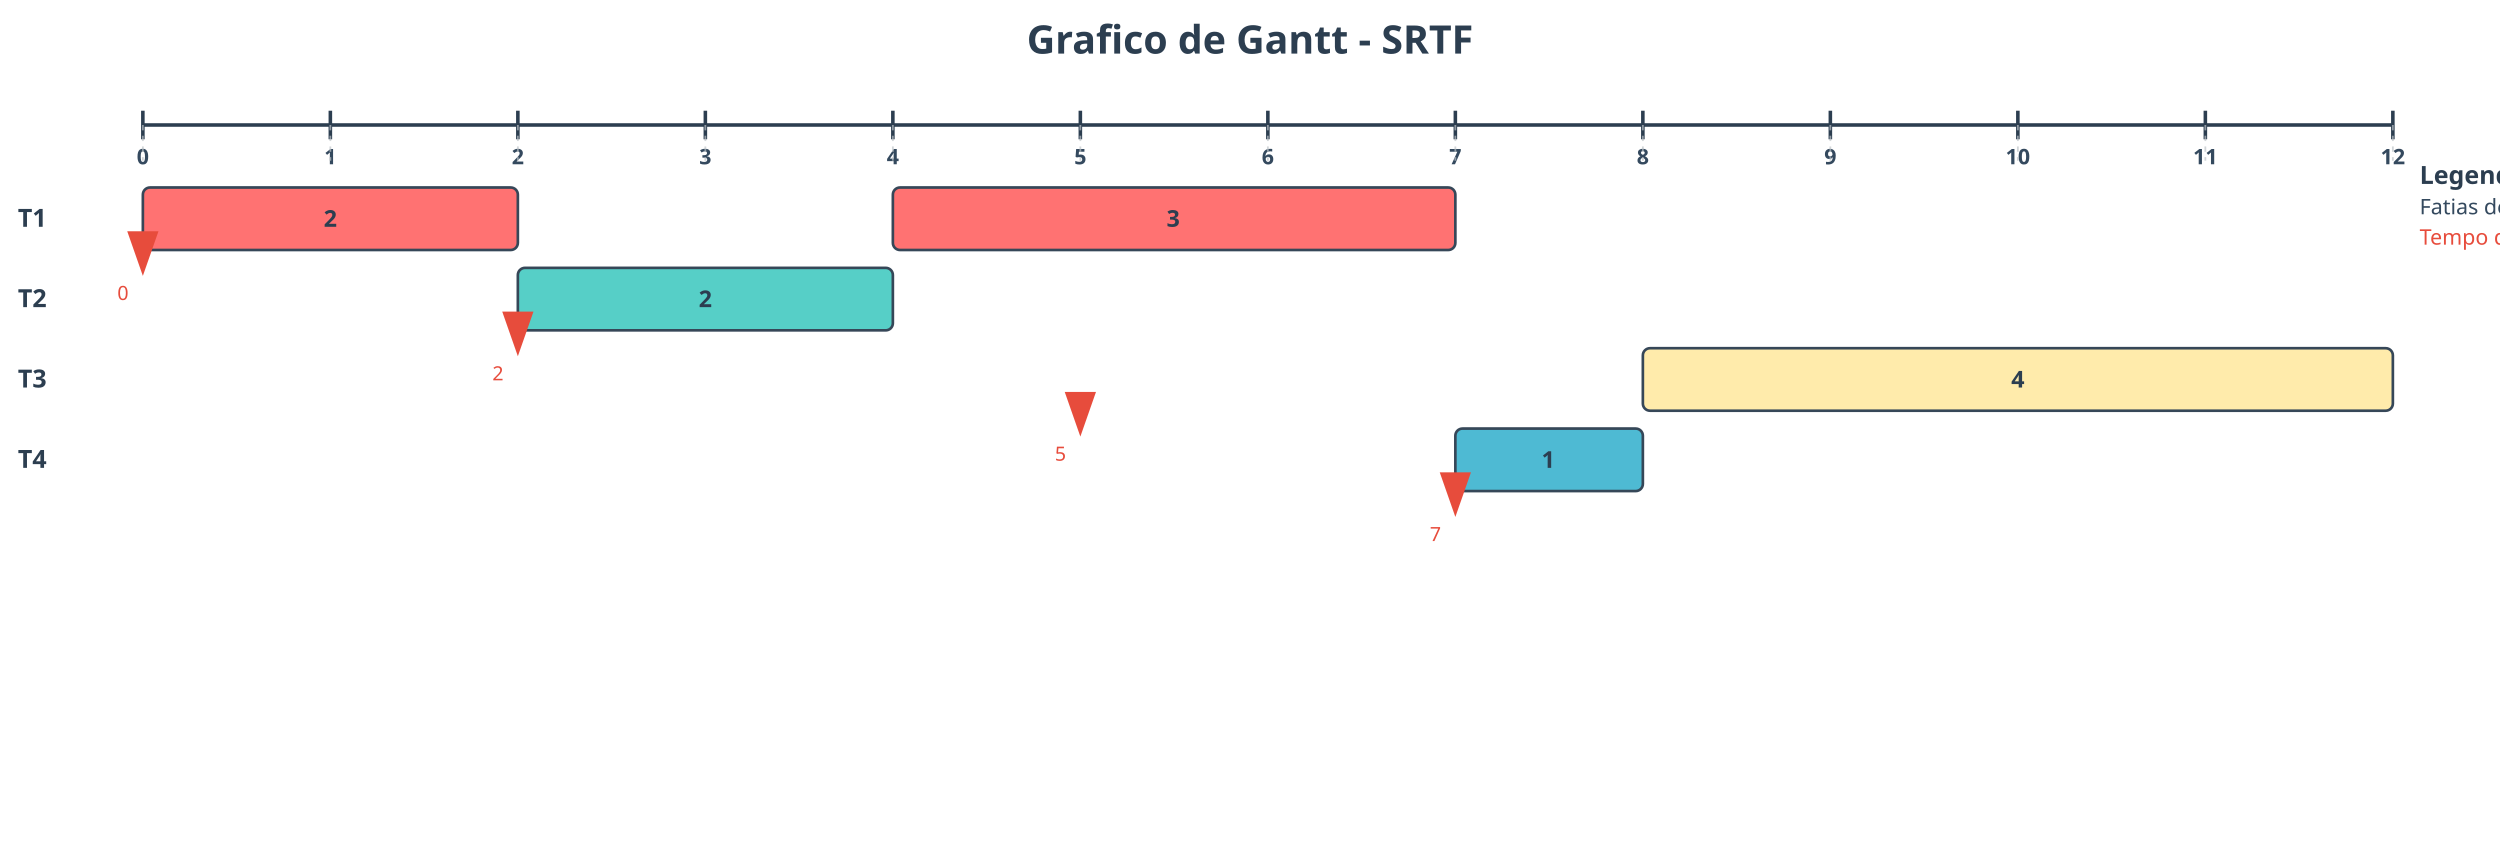
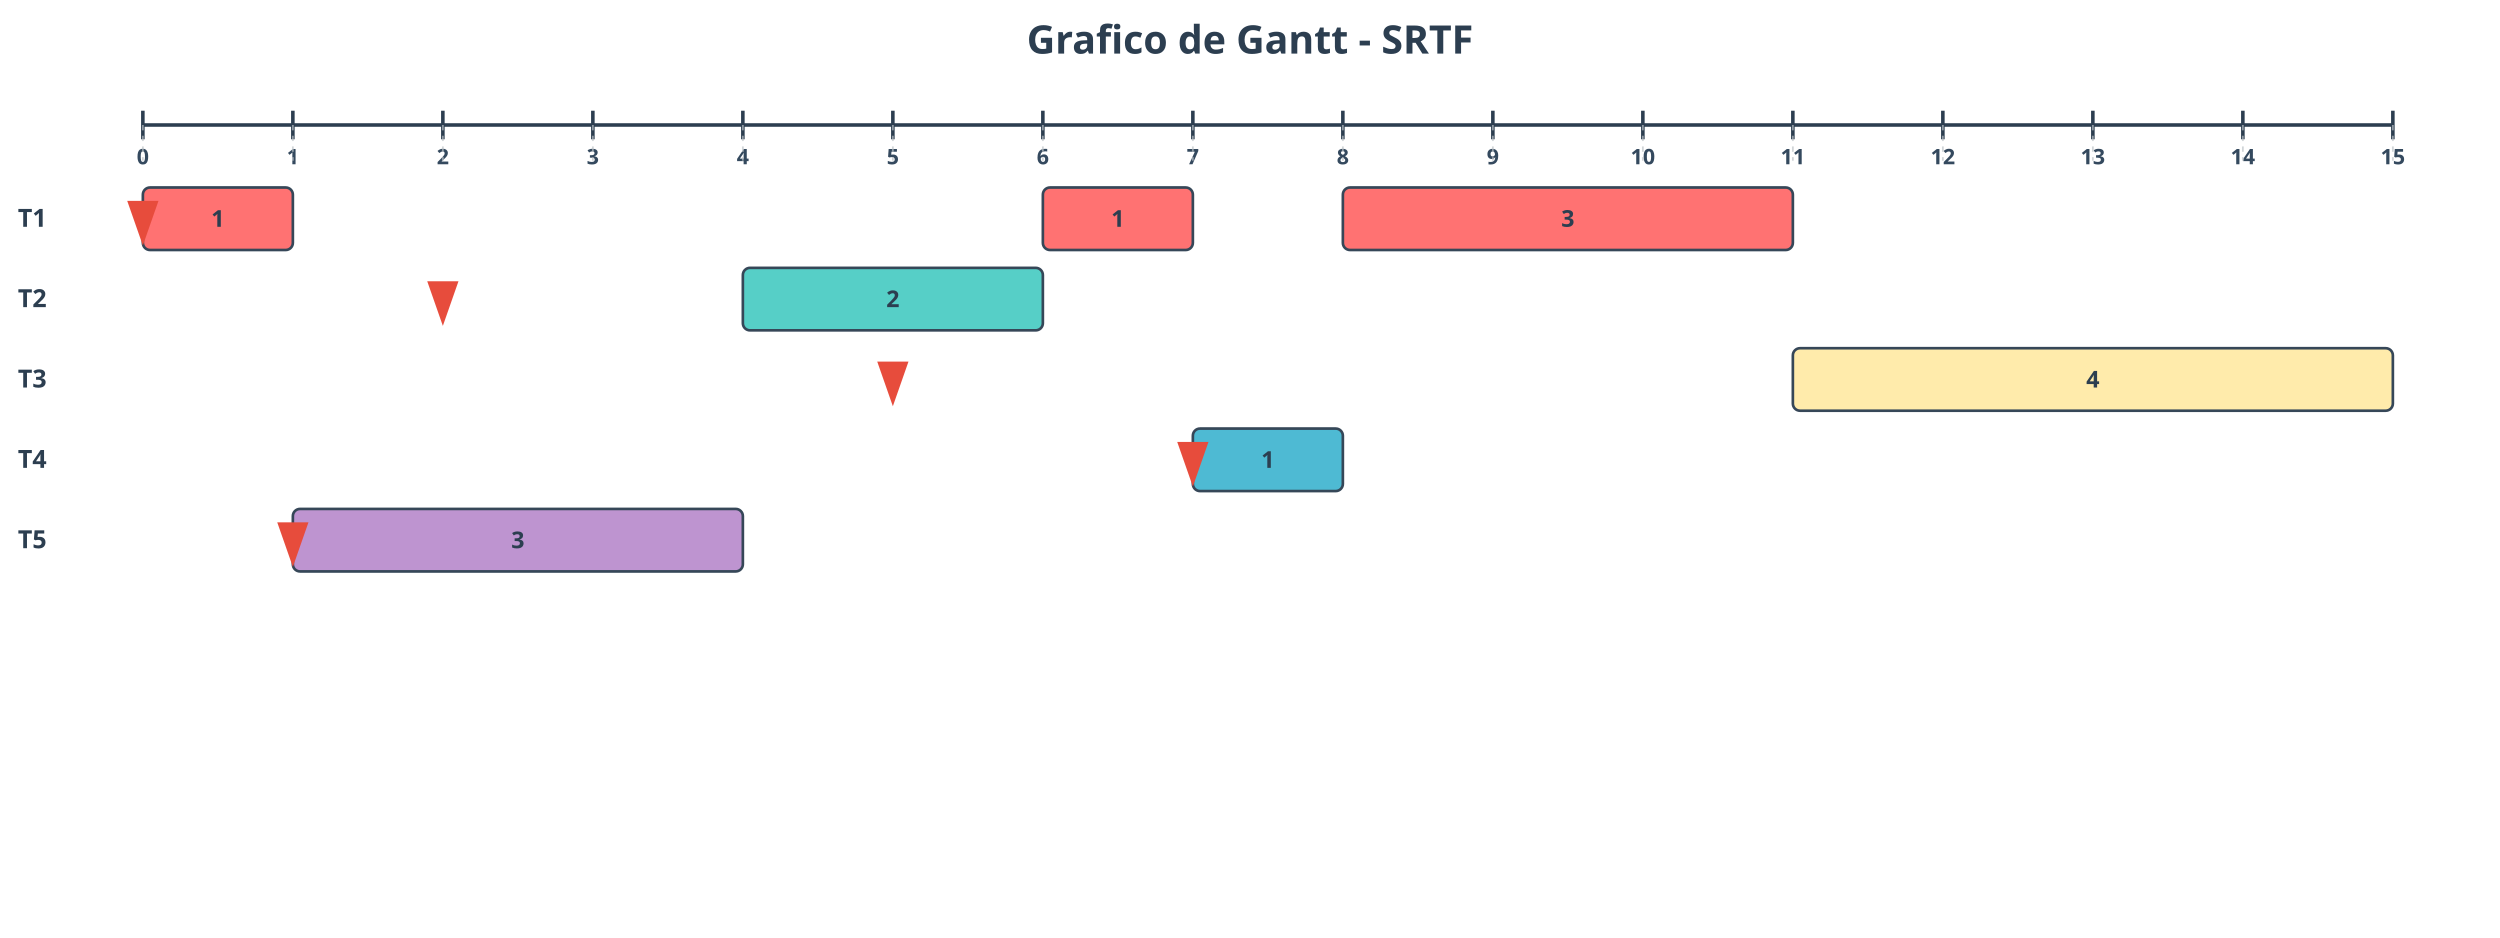
- <svg xmlns="http://www.w3.org/2000/svg" width="1400" height="480">
+ <svg xmlns="http://www.w3.org/2000/svg" width="1400" height="525">
  <defs>
    <style type="text/css">
text { font-family: 'Segoe UI', sans-serif; }
.titulo { font-size: 22px; font-weight: bold; fill: #2c3e50; }
.tempo { font-size: 12px; font-weight: bold; fill: #34495e; }
.tarefa { font-size: 13px; font-weight: bold; fill: #2c3e50; text-anchor: middle; }
.eixo { stroke: #2c3e50; stroke-width: 2; }
.grid { stroke: #bdc3c7; stroke-width: 1; stroke-dasharray: 3,3; opacity: 0.7; }
.ingresso { stroke: #e74c3c; stroke-width: 2.5; stroke-dasharray: 5,5; marker-end: url(#arrow); }
</style>
    <marker id="arrow" markerWidth="10" markerHeight="7" refX="9" refY="3.5" orient="auto">
      <polygon points="0 0, 10 3.5, 0 7" fill="#e74c3c" stroke="none" />
    </marker>
  </defs>
  <text x="700" y="30" class="titulo" text-anchor="middle">Grafico de Gantt - SRTF</text>
  <line x1="80" y1="70" x2="1340" y2="70" class="eixo" />
  <line x1="80" y1="62" x2="80" y2="78" class="eixo" />
  <text x="80" y="92" class="tempo" text-anchor="middle">0</text>
  <line x1="80" y1="70" x2="80" y2="90" class="grid" />
-   <line x1="185" y1="62" x2="185" y2="78" class="eixo" />
-   <text x="185" y="92" class="tempo" text-anchor="middle">1</text>
-   <line x1="185" y1="70" x2="185" y2="90" class="grid" />
-   <line x1="290" y1="62" x2="290" y2="78" class="eixo" />
-   <text x="290" y="92" class="tempo" text-anchor="middle">2</text>
-   <line x1="290" y1="70" x2="290" y2="90" class="grid" />
-   <line x1="395" y1="62" x2="395" y2="78" class="eixo" />
-   <text x="395" y="92" class="tempo" text-anchor="middle">3</text>
-   <line x1="395" y1="70" x2="395" y2="90" class="grid" />
+   <line x1="164" y1="62" x2="164" y2="78" class="eixo" />
+   <text x="164" y="92" class="tempo" text-anchor="middle">1</text>
+   <line x1="164" y1="70" x2="164" y2="90" class="grid" />
+   <line x1="248" y1="62" x2="248" y2="78" class="eixo" />
+   <text x="248" y="92" class="tempo" text-anchor="middle">2</text>
+   <line x1="248" y1="70" x2="248" y2="90" class="grid" />
+   <line x1="332" y1="62" x2="332" y2="78" class="eixo" />
+   <text x="332" y="92" class="tempo" text-anchor="middle">3</text>
+   <line x1="332" y1="70" x2="332" y2="90" class="grid" />
+   <line x1="416" y1="62" x2="416" y2="78" class="eixo" />
+   <text x="416" y="92" class="tempo" text-anchor="middle">4</text>
+   <line x1="416" y1="70" x2="416" y2="90" class="grid" />
  <line x1="500" y1="62" x2="500" y2="78" class="eixo" />
-   <text x="500" y="92" class="tempo" text-anchor="middle">4</text>
+   <text x="500" y="92" class="tempo" text-anchor="middle">5</text>
  <line x1="500" y1="70" x2="500" y2="90" class="grid" />
-   <line x1="605" y1="62" x2="605" y2="78" class="eixo" />
-   <text x="605" y="92" class="tempo" text-anchor="middle">5</text>
-   <line x1="605" y1="70" x2="605" y2="90" class="grid" />
-   <line x1="710" y1="62" x2="710" y2="78" class="eixo" />
-   <text x="710" y="92" class="tempo" text-anchor="middle">6</text>
-   <line x1="710" y1="70" x2="710" y2="90" class="grid" />
-   <line x1="815" y1="62" x2="815" y2="78" class="eixo" />
-   <text x="815" y="92" class="tempo" text-anchor="middle">7</text>
-   <line x1="815" y1="70" x2="815" y2="90" class="grid" />
+   <line x1="584" y1="62" x2="584" y2="78" class="eixo" />
+   <text x="584" y="92" class="tempo" text-anchor="middle">6</text>
+   <line x1="584" y1="70" x2="584" y2="90" class="grid" />
+   <line x1="668" y1="62" x2="668" y2="78" class="eixo" />
+   <text x="668" y="92" class="tempo" text-anchor="middle">7</text>
+   <line x1="668" y1="70" x2="668" y2="90" class="grid" />
+   <line x1="752" y1="62" x2="752" y2="78" class="eixo" />
+   <text x="752" y="92" class="tempo" text-anchor="middle">8</text>
+   <line x1="752" y1="70" x2="752" y2="90" class="grid" />
+   <line x1="836" y1="62" x2="836" y2="78" class="eixo" />
+   <text x="836" y="92" class="tempo" text-anchor="middle">9</text>
+   <line x1="836" y1="70" x2="836" y2="90" class="grid" />
  <line x1="920" y1="62" x2="920" y2="78" class="eixo" />
-   <text x="920" y="92" class="tempo" text-anchor="middle">8</text>
+   <text x="920" y="92" class="tempo" text-anchor="middle">10</text>
  <line x1="920" y1="70" x2="920" y2="90" class="grid" />
-   <line x1="1025" y1="62" x2="1025" y2="78" class="eixo" />
-   <text x="1025" y="92" class="tempo" text-anchor="middle">9</text>
-   <line x1="1025" y1="70" x2="1025" y2="90" class="grid" />
-   <line x1="1130" y1="62" x2="1130" y2="78" class="eixo" />
-   <text x="1130" y="92" class="tempo" text-anchor="middle">10</text>
-   <line x1="1130" y1="70" x2="1130" y2="90" class="grid" />
-   <line x1="1235" y1="62" x2="1235" y2="78" class="eixo" />
-   <text x="1235" y="92" class="tempo" text-anchor="middle">11</text>
-   <line x1="1235" y1="70" x2="1235" y2="90" class="grid" />
+   <line x1="1004" y1="62" x2="1004" y2="78" class="eixo" />
+   <text x="1004" y="92" class="tempo" text-anchor="middle">11</text>
+   <line x1="1004" y1="70" x2="1004" y2="90" class="grid" />
+   <line x1="1088" y1="62" x2="1088" y2="78" class="eixo" />
+   <text x="1088" y="92" class="tempo" text-anchor="middle">12</text>
+   <line x1="1088" y1="70" x2="1088" y2="90" class="grid" />
+   <line x1="1172" y1="62" x2="1172" y2="78" class="eixo" />
+   <text x="1172" y="92" class="tempo" text-anchor="middle">13</text>
+   <line x1="1172" y1="70" x2="1172" y2="90" class="grid" />
+   <line x1="1256" y1="62" x2="1256" y2="78" class="eixo" />
+   <text x="1256" y="92" class="tempo" text-anchor="middle">14</text>
+   <line x1="1256" y1="70" x2="1256" y2="90" class="grid" />
  <line x1="1340" y1="62" x2="1340" y2="78" class="eixo" />
-   <text x="1340" y="92" class="tempo" text-anchor="middle">12</text>
+   <text x="1340" y="92" class="tempo" text-anchor="middle">15</text>
  <line x1="1340" y1="70" x2="1340" y2="90" class="grid" />
  <text x="10" y="127" font-size="14px" font-weight="bold" fill="#2c3e50">T1</text>
-   <rect x="80" y="105" width="210" height="35" rx="4" ry="4" fill="#FF6B6B" stroke="#2c3e50" stroke-width="1.5" opacity="0.95" />
-   <text x="185" y="127" class="tarefa">2</text>
-   <rect x="500" y="105" width="315" height="35" rx="4" ry="4" fill="#FF6B6B" stroke="#2c3e50" stroke-width="1.5" opacity="0.95" />
-   <text x="657" y="127" class="tarefa">3</text>
-   <line x1="80" y1="142" x2="80" y2="152" class="ingresso" />
-   <text x="72" y="168" font-size="11px" fill="#e74c3c" text-anchor="end">0</text>
+   <rect x="80" y="105" width="84" height="35" rx="4" ry="4" fill="#FF6B6B" stroke="#2c3e50" stroke-width="1.5" opacity="0.95" />
+   <text x="122" y="127" class="tarefa">1</text>
+   <rect x="584" y="105" width="84" height="35" rx="4" ry="4" fill="#FF6B6B" stroke="#2c3e50" stroke-width="1.5" opacity="0.95" />
+   <text x="626" y="127" class="tarefa">1</text>
+   <rect x="752" y="105" width="252" height="35" rx="4" ry="4" fill="#FF6B6B" stroke="#2c3e50" stroke-width="1.5" opacity="0.95" />
+   <text x="878" y="127" class="tarefa">3</text>
+   <line x1="80" y1="125" x2="80" y2="135" class="ingresso" />
  <text x="10" y="172" font-size="14px" font-weight="bold" fill="#2c3e50">T2</text>
-   <rect x="290" y="150" width="210" height="35" rx="4" ry="4" fill="#4ECDC4" stroke="#2c3e50" stroke-width="1.5" opacity="0.95" />
-   <text x="395" y="172" class="tarefa">2</text>
-   <line x1="290" y1="187" x2="290" y2="197" class="ingresso" />
-   <text x="282" y="213" font-size="11px" fill="#e74c3c" text-anchor="end">2</text>
+   <rect x="416" y="150" width="168" height="35" rx="4" ry="4" fill="#4ECDC4" stroke="#2c3e50" stroke-width="1.5" opacity="0.95" />
+   <text x="500" y="172" class="tarefa">2</text>
+   <line x1="248" y1="170" x2="248" y2="180" class="ingresso" />
  <text x="10" y="217" font-size="14px" font-weight="bold" fill="#2c3e50">T3</text>
-   <rect x="920" y="195" width="420" height="35" rx="4" ry="4" fill="#FFEAA7" stroke="#2c3e50" stroke-width="1.5" opacity="0.95" />
-   <text x="1130" y="217" class="tarefa">4</text>
-   <line x1="605" y1="232" x2="605" y2="242" class="ingresso" />
-   <text x="597" y="258" font-size="11px" fill="#e74c3c" text-anchor="end">5</text>
+   <rect x="1004" y="195" width="336" height="35" rx="4" ry="4" fill="#FFEAA7" stroke="#2c3e50" stroke-width="1.5" opacity="0.95" />
+   <text x="1172" y="217" class="tarefa">4</text>
+   <line x1="500" y1="215" x2="500" y2="225" class="ingresso" />
  <text x="10" y="262" font-size="14px" font-weight="bold" fill="#2c3e50">T4</text>
-   <rect x="815" y="240" width="105" height="35" rx="4" ry="4" fill="#45B7D1" stroke="#2c3e50" stroke-width="1.5" opacity="0.95" />
-   <text x="867" y="262" class="tarefa">1</text>
-   <line x1="815" y1="277" x2="815" y2="287" class="ingresso" />
-   <text x="807" y="303" font-size="11px" fill="#e74c3c" text-anchor="end">7</text>
-   <text x="1355" y="103" font-size="14px" font-weight="bold" fill="#2c3e50">Legenda:</text>
-   <text x="1355" y="120" font-size="12px" fill="#34495e">Fatias de execucao</text>
-   <text x="1355" y="137" font-size="12px" fill="#e74c3c">Tempo de ingresso</text>
+   <rect x="668" y="240" width="84" height="35" rx="4" ry="4" fill="#45B7D1" stroke="#2c3e50" stroke-width="1.5" opacity="0.95" />
+   <text x="710" y="262" class="tarefa">1</text>
+   <line x1="668" y1="260" x2="668" y2="270" class="ingresso" />
+   <text x="10" y="307" font-size="14px" font-weight="bold" fill="#2c3e50">T5</text>
+   <rect x="164" y="285" width="252" height="35" rx="4" ry="4" fill="#BB8FCE" stroke="#2c3e50" stroke-width="1.5" opacity="0.95" />
+   <text x="290" y="307" class="tarefa">3</text>
+   <line x1="164" y1="305" x2="164" y2="315" class="ingresso" />
</svg>
